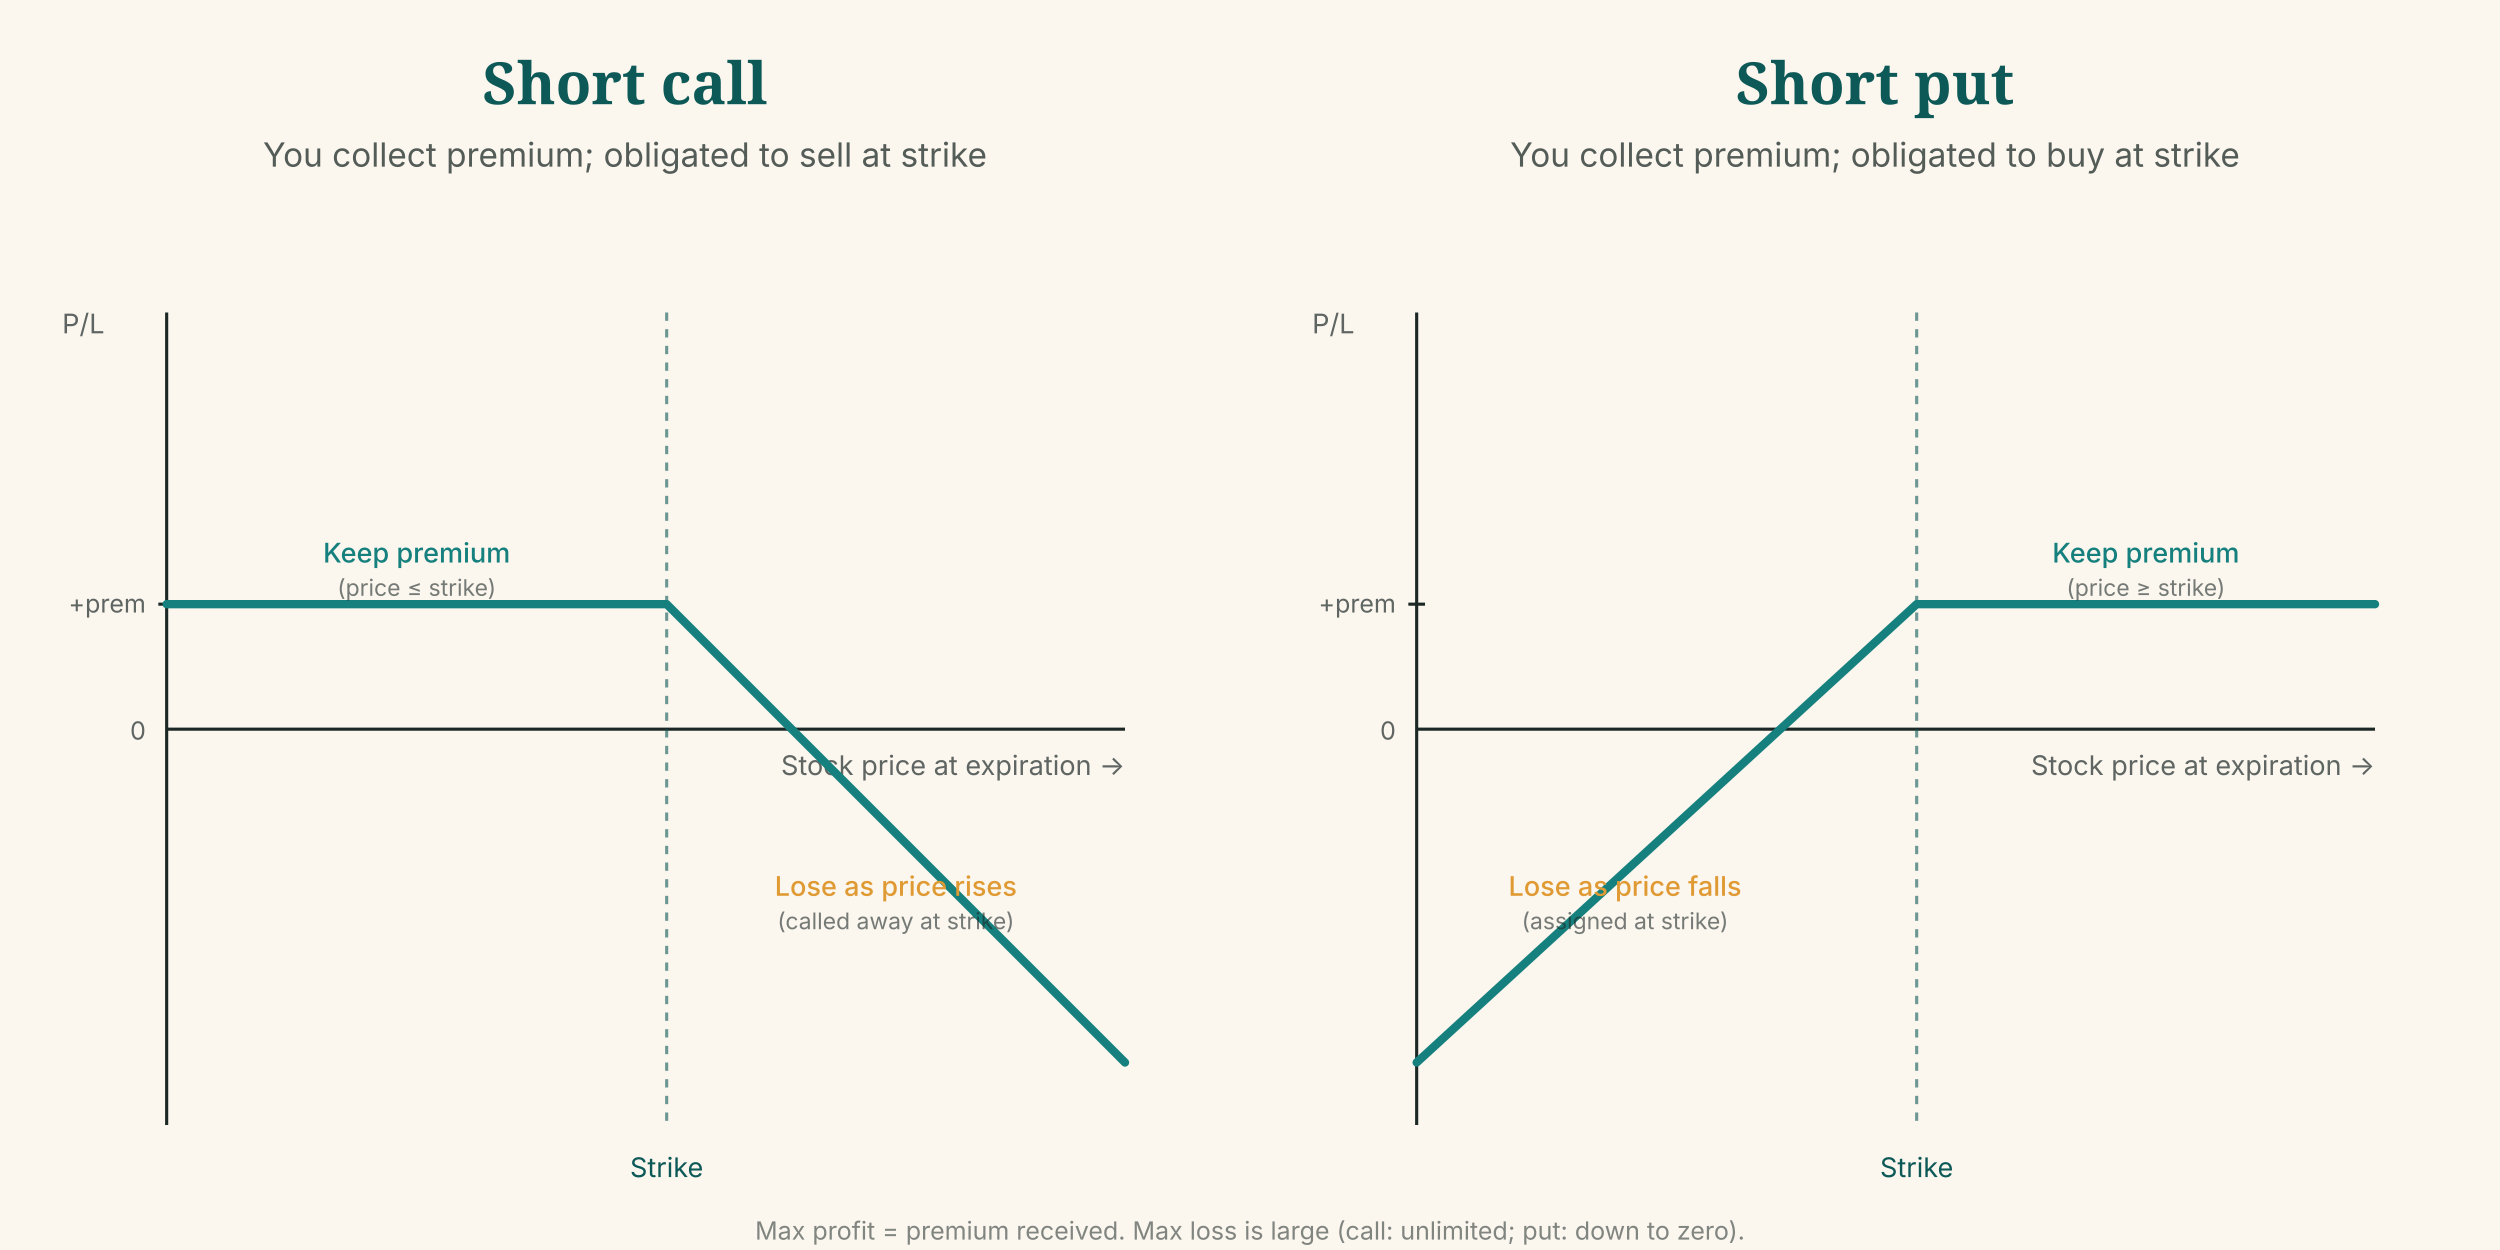
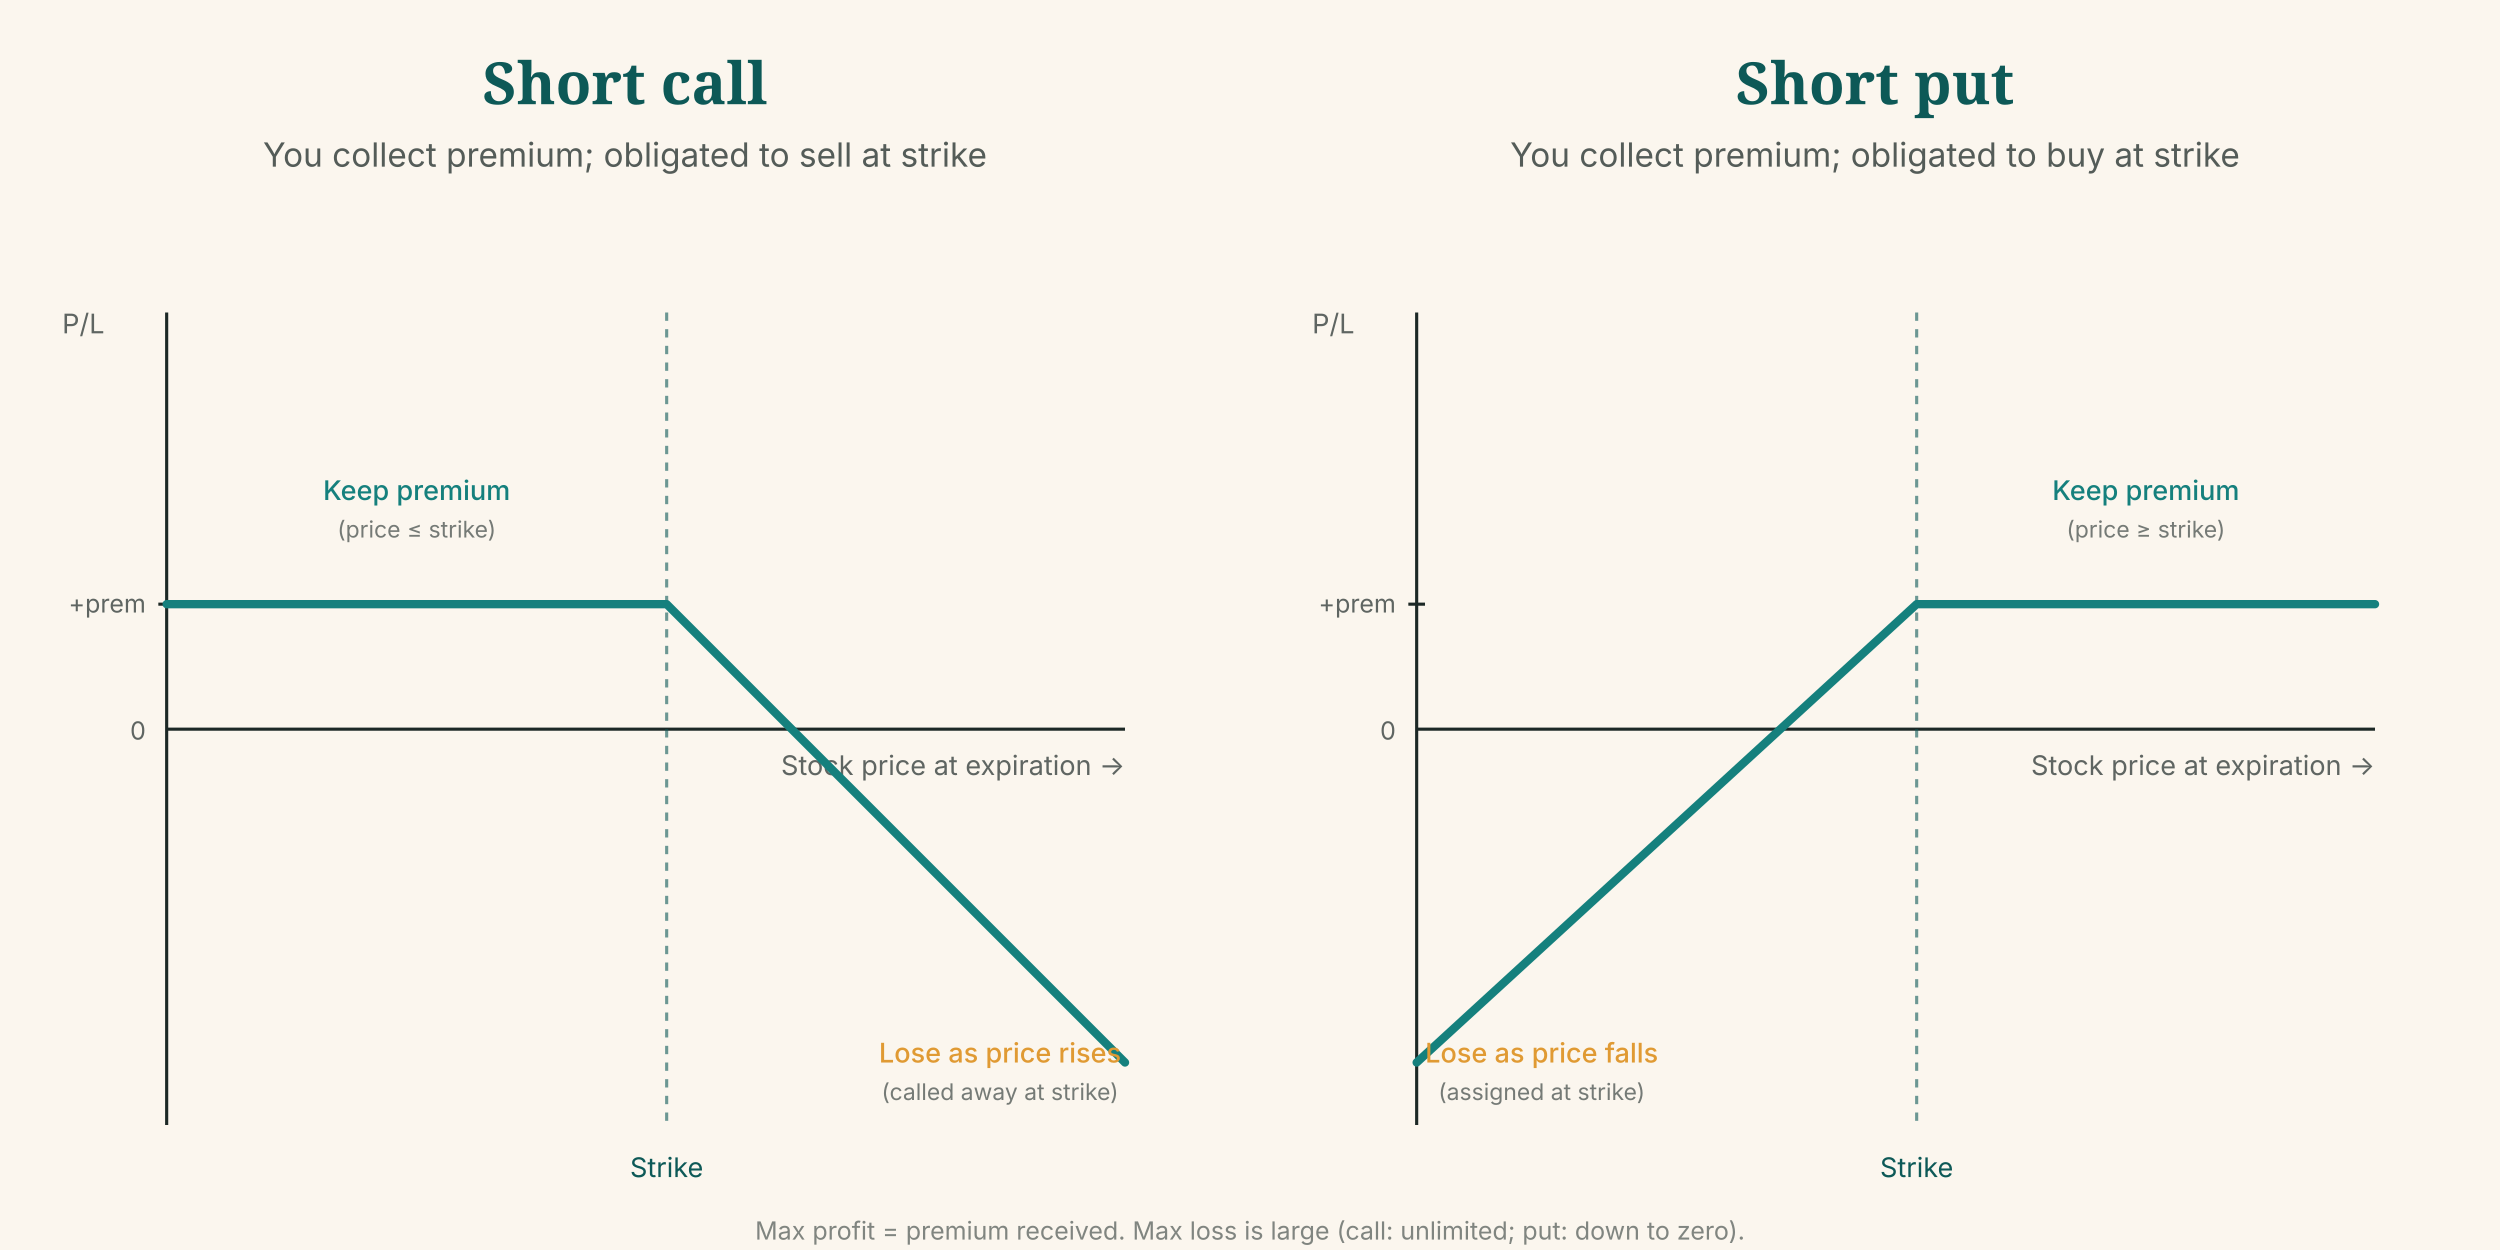
<svg xmlns="http://www.w3.org/2000/svg" viewBox="0 0 1200 600" role="img" aria-labelledby="title">
  <rect width="1200" height="600" fill="#FBF6EE" />
  <text x="300" y="50" text-anchor="middle" font-family="Fraunces, serif" font-size="28" font-weight="600" fill="#0D5957">Short call</text>
  <text x="300" y="80" text-anchor="middle" font-family="Inter, sans-serif" font-size="16" fill="#1C2826" opacity="0.75">You collect premium; obligated to sell at strike</text>
  <text x="900" y="50" text-anchor="middle" font-family="Fraunces, serif" font-size="28" font-weight="600" fill="#0D5957">Short put</text>
  <text x="900" y="80" text-anchor="middle" font-family="Inter, sans-serif" font-size="16" fill="#1C2826" opacity="0.75">You collect premium; obligated to buy at strike</text>
  <g>
    <line x1="80" y1="350" x2="540" y2="350" stroke="#1C2826" stroke-width="1.5" />
    <line x1="80" y1="150" x2="80" y2="540" stroke="#1C2826" stroke-width="1.5" />
    <text x="70" y="355" text-anchor="end" font-family="Inter, sans-serif" font-size="12" fill="#1C2826" opacity="0.7">0</text>
    <line x1="76" y1="290" x2="84" y2="290" stroke="#1C2826" stroke-width="1.5" />
    <text x="70" y="294" text-anchor="end" font-family="Inter, sans-serif" font-size="12" fill="#1C2826" opacity="0.7">+prem</text>
    <text x="540" y="372" text-anchor="end" font-family="Inter, sans-serif" font-size="13" fill="#1C2826" opacity="0.7">Stock price at expiration →</text>
    <line x1="320" y1="150" x2="320" y2="540" stroke="#0D5957" stroke-dasharray="4 4" stroke-width="1.5" opacity="0.6" />
    <text x="320" y="565" text-anchor="middle" font-family="Inter, sans-serif" font-size="13" fill="#0D5957">Strike</text>
    <polyline points="80,290 320,290 540,510" fill="none" stroke="#15807D" stroke-width="4" stroke-linecap="round" stroke-linejoin="round" />
-     <text x="200" y="270" text-anchor="middle" font-family="Inter, sans-serif" font-size="13" font-weight="500" fill="#15807D">Keep premium</text>
-     <text x="200" y="286" text-anchor="middle" font-family="Inter, sans-serif" font-size="11" fill="#1C2826" opacity="0.6">(price ≤ strike)</text>
-     <text x="430" y="430" text-anchor="middle" font-family="Inter, sans-serif" font-size="13" font-weight="500" fill="#E09A33">Lose as price rises</text>
-     <text x="430" y="446" text-anchor="middle" font-family="Inter, sans-serif" font-size="11" fill="#1C2826" opacity="0.6">(called away at strike)</text>
+     <text x="200" y="240" text-anchor="middle" font-family="Inter, sans-serif" font-size="13" font-weight="500" fill="#15807D">Keep premium</text>
+     <text x="200" y="258" text-anchor="middle" font-family="Inter, sans-serif" font-size="11" fill="#1C2826" opacity="0.6">(price ≤ strike)</text>
+     <text x="480" y="510" text-anchor="middle" font-family="Inter, sans-serif" font-size="13" font-weight="500" fill="#E09A33">Lose as price rises</text>
+     <text x="480" y="528" text-anchor="middle" font-family="Inter, sans-serif" font-size="11" fill="#1C2826" opacity="0.6">(called away at strike)</text>
    <text x="40" y="160" text-anchor="middle" font-family="Inter, sans-serif" font-size="13" fill="#1C2826" opacity="0.7">P/L</text>
  </g>
  <g>
    <line x1="680" y1="350" x2="1140" y2="350" stroke="#1C2826" stroke-width="1.5" />
    <line x1="680" y1="150" x2="680" y2="540" stroke="#1C2826" stroke-width="1.5" />
    <text x="670" y="355" text-anchor="end" font-family="Inter, sans-serif" font-size="12" fill="#1C2826" opacity="0.7">0</text>
    <line x1="676" y1="290" x2="684" y2="290" stroke="#1C2826" stroke-width="1.5" />
    <text x="670" y="294" text-anchor="end" font-family="Inter, sans-serif" font-size="12" fill="#1C2826" opacity="0.7">+prem</text>
    <text x="1140" y="372" text-anchor="end" font-family="Inter, sans-serif" font-size="13" fill="#1C2826" opacity="0.7">Stock price at expiration →</text>
    <line x1="920" y1="150" x2="920" y2="540" stroke="#0D5957" stroke-dasharray="4 4" stroke-width="1.5" opacity="0.6" />
    <text x="920" y="565" text-anchor="middle" font-family="Inter, sans-serif" font-size="13" fill="#0D5957">Strike</text>
    <polyline points="680,510 920,290 1140,290" fill="none" stroke="#15807D" stroke-width="4" stroke-linecap="round" stroke-linejoin="round" />
-     <text x="1030" y="270" text-anchor="middle" font-family="Inter, sans-serif" font-size="13" font-weight="500" fill="#15807D">Keep premium</text>
-     <text x="1030" y="286" text-anchor="middle" font-family="Inter, sans-serif" font-size="11" fill="#1C2826" opacity="0.6">(price ≥ strike)</text>
-     <text x="780" y="430" text-anchor="middle" font-family="Inter, sans-serif" font-size="13" font-weight="500" fill="#E09A33">Lose as price falls</text>
-     <text x="780" y="446" text-anchor="middle" font-family="Inter, sans-serif" font-size="11" fill="#1C2826" opacity="0.6">(assigned at strike)</text>
+     <text x="1030" y="240" text-anchor="middle" font-family="Inter, sans-serif" font-size="13" font-weight="500" fill="#15807D">Keep premium</text>
+     <text x="1030" y="258" text-anchor="middle" font-family="Inter, sans-serif" font-size="11" fill="#1C2826" opacity="0.6">(price ≥ strike)</text>
+     <text x="740" y="510" text-anchor="middle" font-family="Inter, sans-serif" font-size="13" font-weight="500" fill="#E09A33">Lose as price falls</text>
+     <text x="740" y="528" text-anchor="middle" font-family="Inter, sans-serif" font-size="11" fill="#1C2826" opacity="0.6">(assigned at strike)</text>
    <text x="640" y="160" text-anchor="middle" font-family="Inter, sans-serif" font-size="13" fill="#1C2826" opacity="0.7">P/L</text>
  </g>
  <text x="600" y="595" text-anchor="middle" font-family="Inter, sans-serif" font-size="12" fill="#1C2826" opacity="0.55">Max profit = premium received. Max loss is large (call: unlimited; put: down to zero).</text>
</svg>
